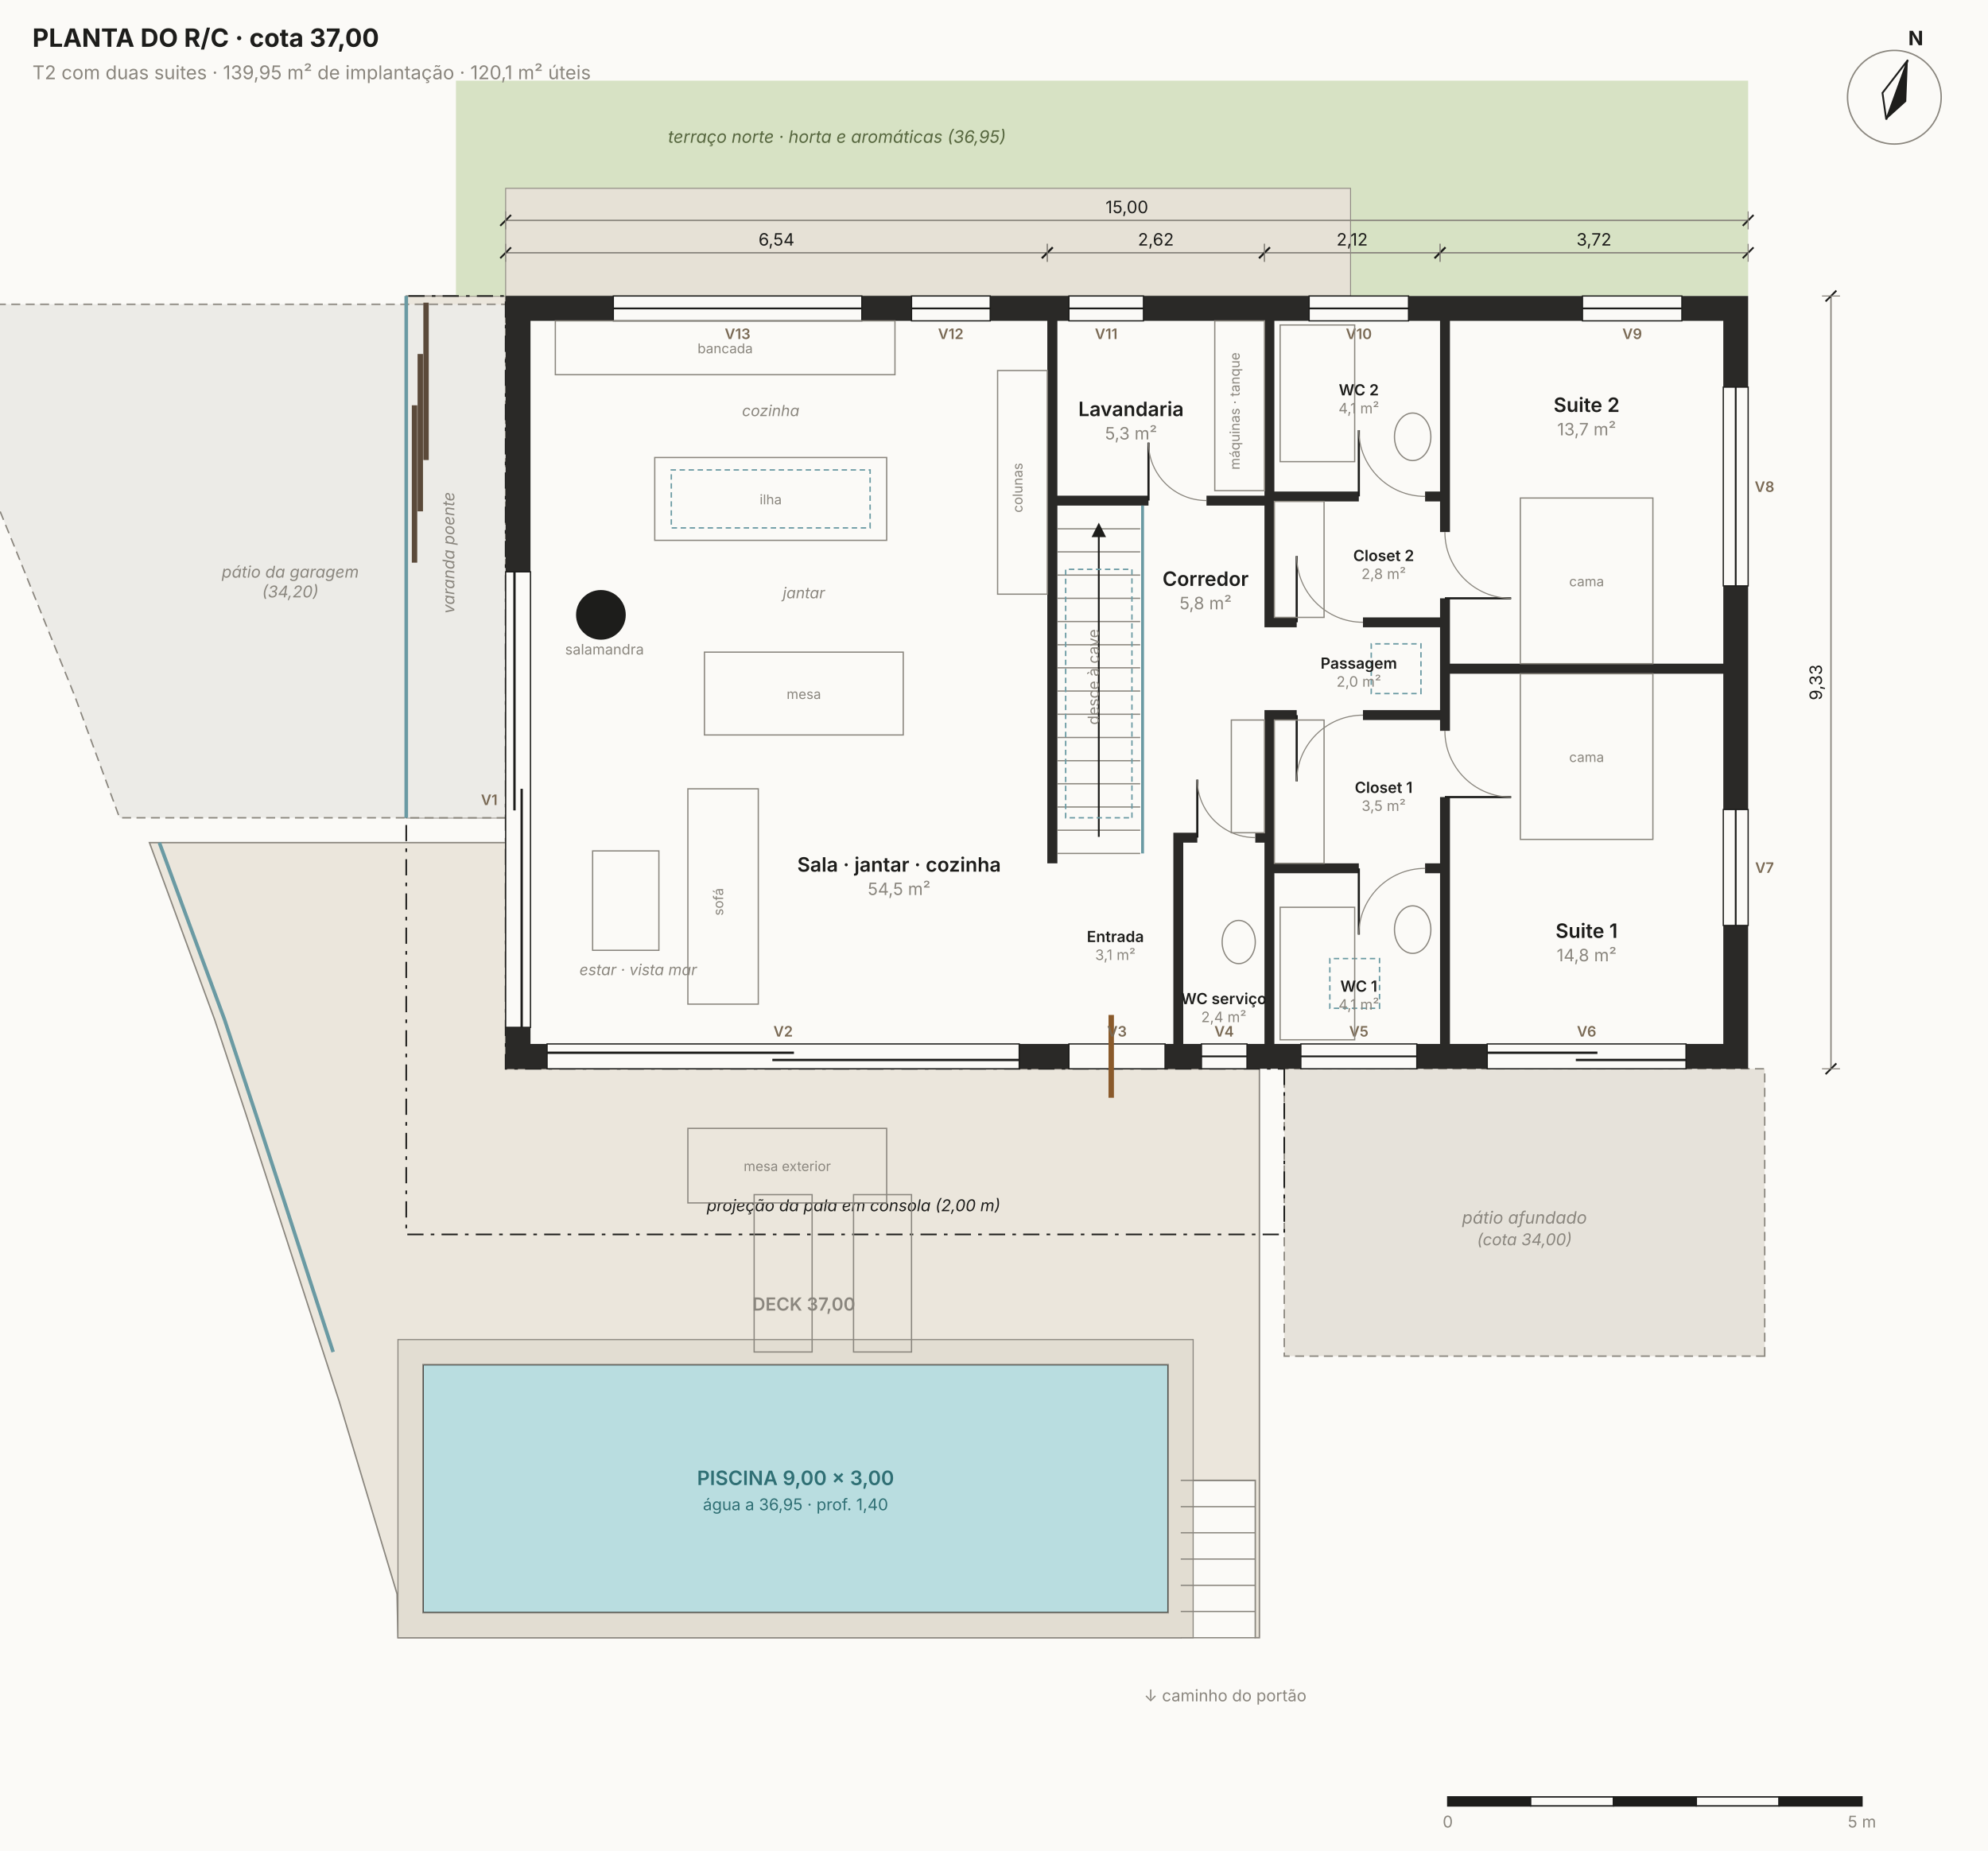
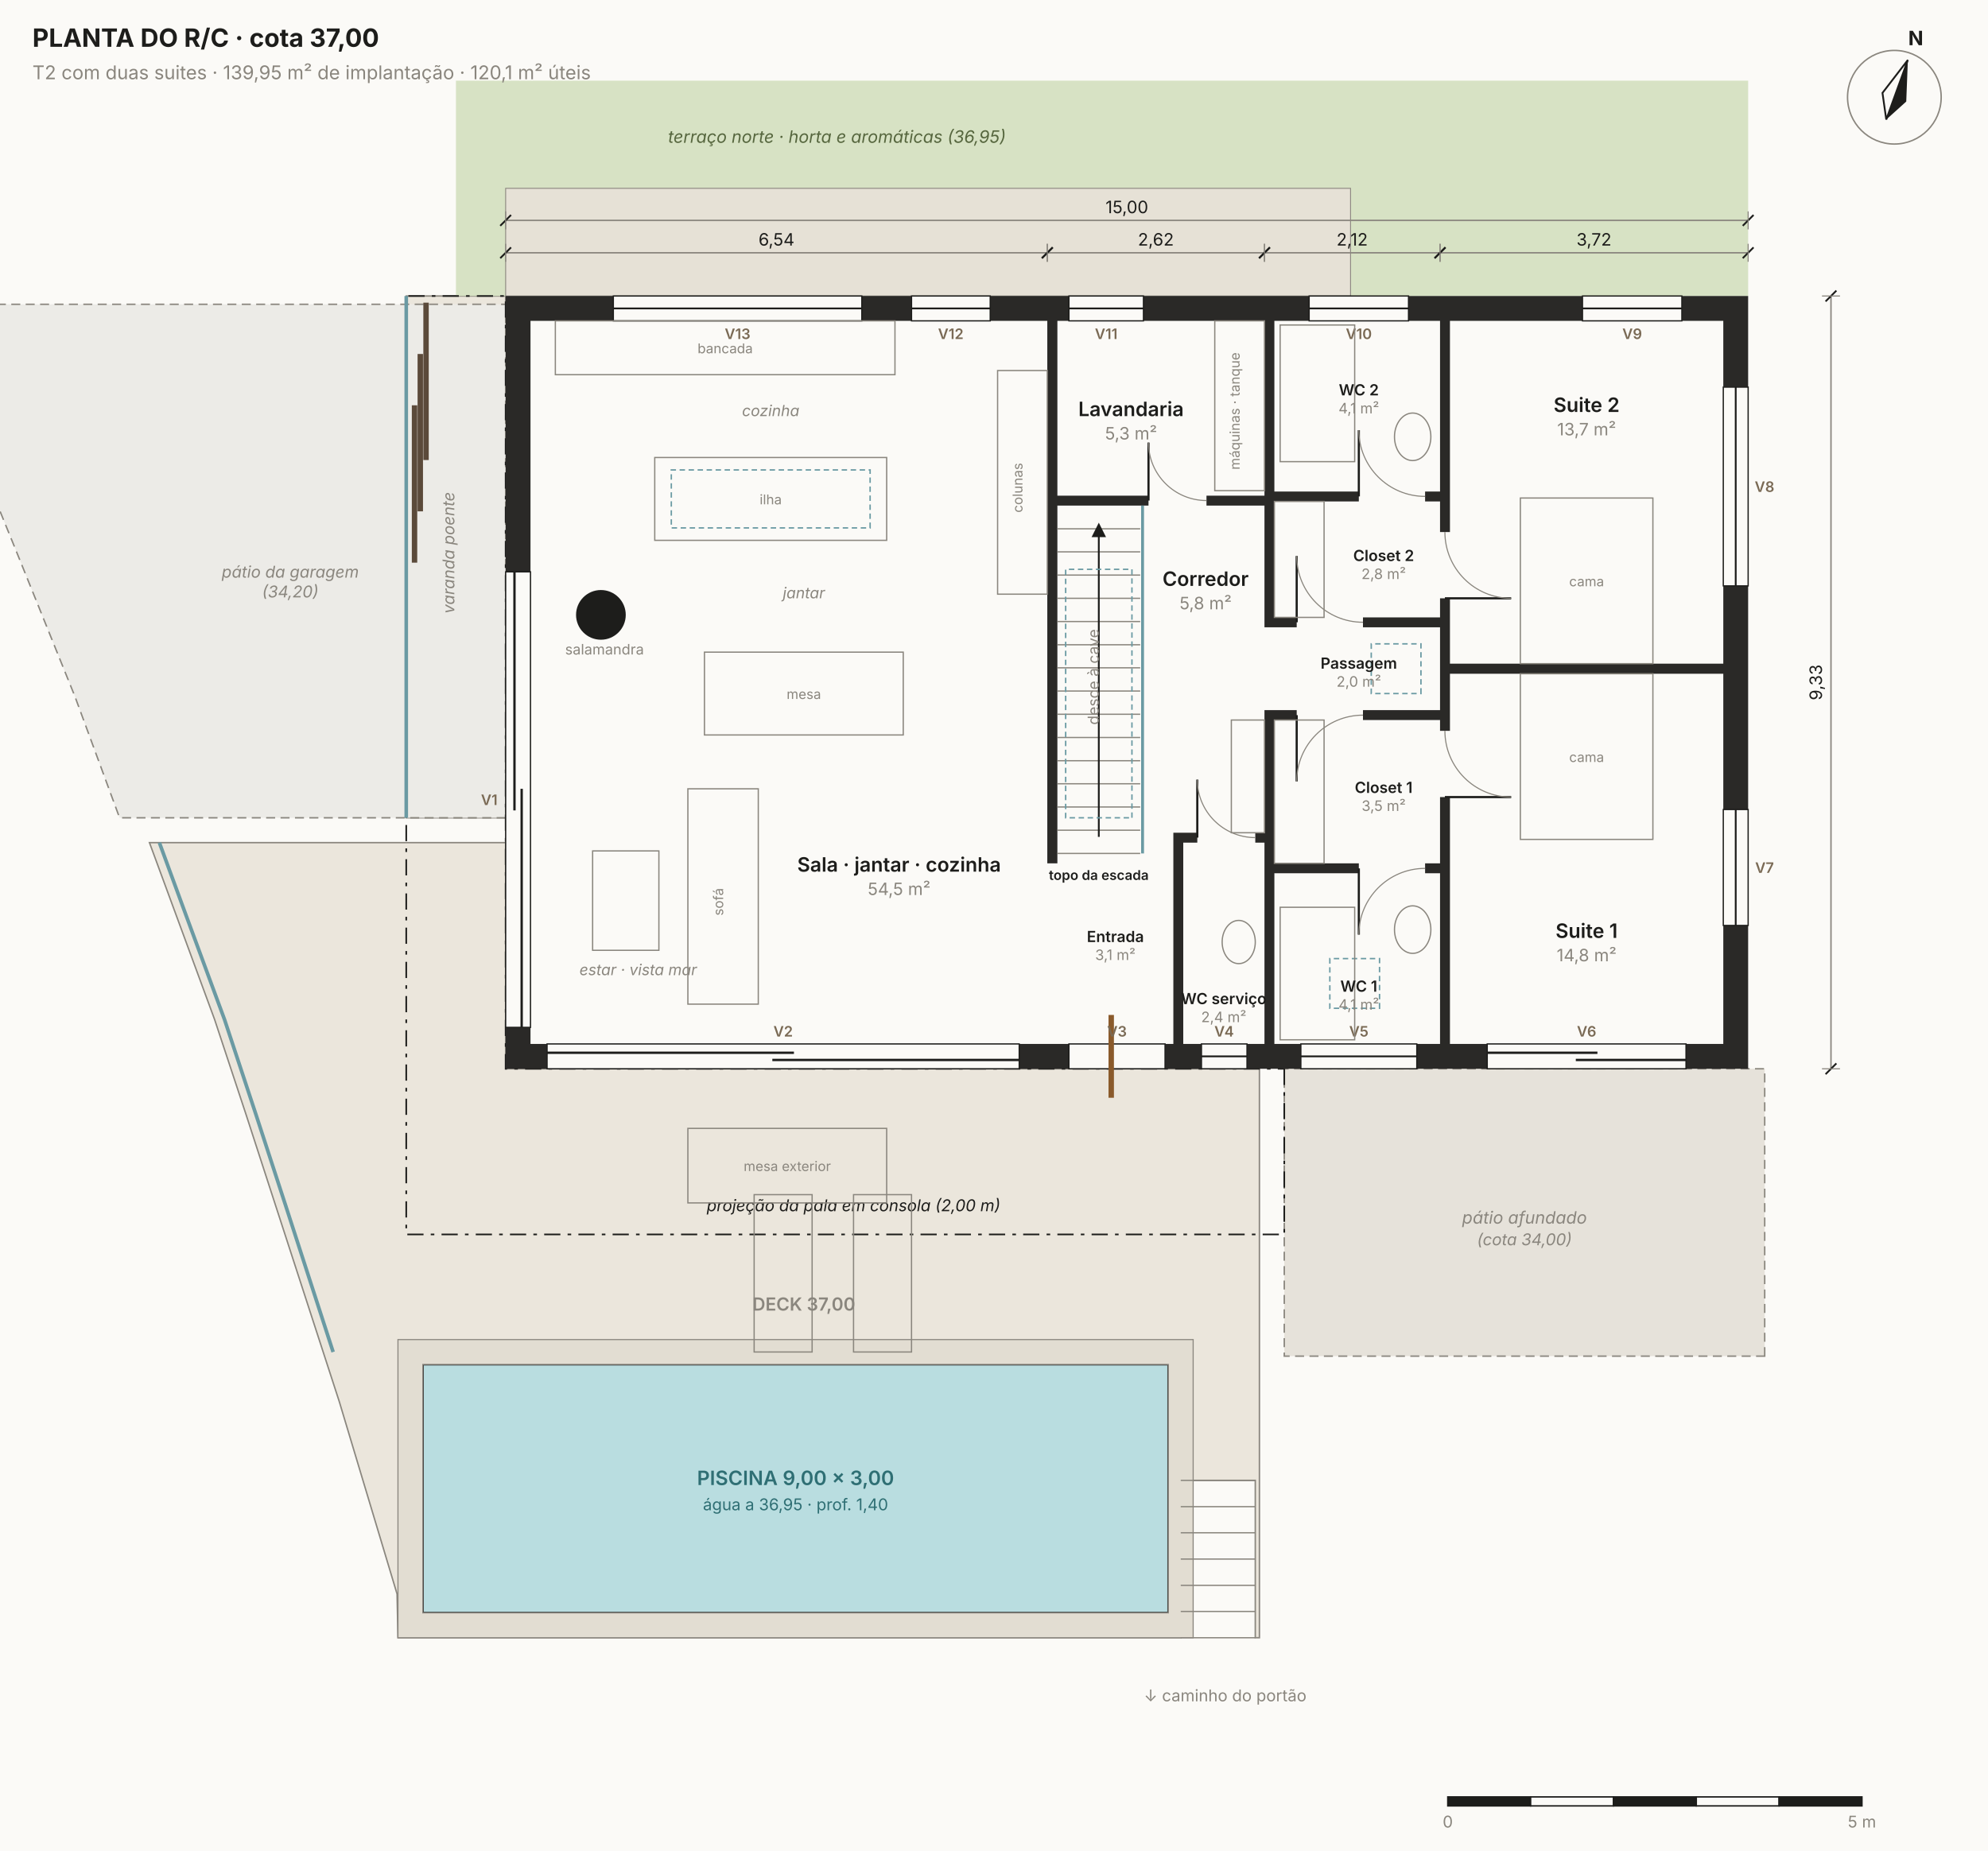
<svg xmlns="http://www.w3.org/2000/svg" viewBox="0 0 1104 1028" width="1104" height="1028" font-family="Inter, Helvetica, Arial, sans-serif">
  <rect x="0" y="0" width="1104" height="1028" fill="#fbfaf7" />
  <path d="M220.5,885.3 L188.4,778.4 L136.7,619.2 L119.2,566.3 L83.0,468.0 L280.8,468.0 L280.8,593.6 L699.4,593.6 L699.4,909.6 L697.1,909.6 L697.1,822.2 L655.7,822.2 L655.7,909.6 L221.0,909.6 L220.5,885.3 Z " fill="#ebe6dc" stroke="#8a867e" stroke-width="0.8" />
  <path d="M280.8,454.2 L280.8,164.4 L225.6,164.4 L225.6,454.2 L280.8,454.2 Z " fill="#ebe6dc" stroke="#8a867e" stroke-width="0.8" />
  <path d="M648.8,895.8 L648.8,757.8 L234.8,757.8 L234.8,895.8 L648.8,895.8 Z " fill="#b9dde0" stroke="#1d1d1b" stroke-width="1.1" />
  <path d="M221.0,909.6 L221.0,744.0 L662.6,744.0 L662.6,909.6 L221.0,909.6 Z M648.8,757.8 L234.8,757.8 L234.8,895.8 L648.8,895.8 L648.8,757.8 Z " fill="#e2ddd2" stroke="#8a867e" stroke-width="0.6" />
  <text x="441.8" y="824.8" font-size="11" fill="#2f6f74" text-anchor="middle" font-weight="600">PISCINA 9,00 × 3,00</text>
  <text x="441.8" y="838.8" font-size="9" fill="#2f6f74" text-anchor="middle" font-weight="400">água a 36,95 · prof. 1,40</text>
  <path d="M980.0,753.2 L980.0,593.6 L713.2,593.6 L713.2,753.2 L980.0,753.2 Z " fill="#e6e2da" stroke="#8a867e" stroke-width="0.8" stroke-dasharray="5 3" />
  <text x="846.6" y="679.6" font-size="9.5" fill="#8a867e" text-anchor="middle" font-weight="400" font-style="italic">pátio afundado</text>
  <text x="846.6" y="691.6" font-size="9" fill="#8a867e" text-anchor="middle" font-weight="400" font-style="italic">(cota 34,00)</text>
  <path d="M280.8,454.2 L66.4,454.2 L41.6,386.8 L8.7,305.3 L-24.4,223.8 L-48.0,169.0 L280.8,169.0 L280.8,454.2 Z " fill="#ecebe7" stroke="#8a867e" stroke-width="0.8" stroke-dasharray="5 3" />
  <text x="161.2" y="320.8" font-size="9" fill="#8a867e" text-anchor="middle" font-weight="400" font-style="italic">pátio da garagem</text>
  <text x="161.2" y="331.8" font-size="9" fill="#8a867e" text-anchor="middle" font-weight="400" font-style="italic">(34,20)</text>
  <path d="M253.2,164.4 L253.2,44.8 L970.8,44.8 L970.8,164.4 L253.2,164.4 Z " fill="#d7e2c4" stroke="none" />
  <path d="M750.0,164.4 L750.0,104.6 L280.8,104.6 L280.8,164.4 L750.0,164.4 Z " fill="#e6e1d6" stroke="#8a867e" stroke-width="0.5" />
  <text x="464.8" y="79.3" font-size="9.5" fill="#56663e" text-anchor="middle" font-weight="400" font-style="italic">terraço norte · horta e aromáticas (36,95)</text>
  <path d="M713.2,593.6 L713.2,685.6 L225.6,685.6 L225.6,593.6 L225.6,164.4 L280.8,164.4 L280.8,593.6 L713.2,593.6 Z " fill="none" stroke="#1d1d1b" stroke-width="0.9" stroke-dasharray="9 4 2 4" />
  <text x="474.0" y="672.7" font-size="9" fill="#1d1d1b" text-anchor="middle" font-weight="400" font-style="italic">projeção da pala em consola (2,00 m)</text>
  <line x1="655.7" y1="822.2" x2="697.1" y2="822.2" stroke="#8a867e" stroke-width="0.7" />
  <line x1="655.7" y1="836.8" x2="697.1" y2="836.8" stroke="#8a867e" stroke-width="0.7" />
  <line x1="655.7" y1="851.3" x2="697.1" y2="851.3" stroke="#8a867e" stroke-width="0.7" />
  <line x1="655.7" y1="865.9" x2="697.1" y2="865.9" stroke="#8a867e" stroke-width="0.7" />
  <line x1="655.7" y1="880.5" x2="697.1" y2="880.5" stroke="#8a867e" stroke-width="0.7" />
  <line x1="655.7" y1="895.0" x2="697.1" y2="895.0" stroke="#8a867e" stroke-width="0.7" />
  <line x1="655.7" y1="909.6" x2="697.1" y2="909.6" stroke="#8a867e" stroke-width="0.7" />
  <text x="680.4" y="944.9" font-size="9" fill="#8a867e" text-anchor="middle" font-weight="400">↓ caminho do portão</text>
  <polyline points="185.0,750.9 158.9,670.4 142.2,619.2 124.7,566.3 103.7,509.4 88.5,468.0" fill="none" stroke="#6a9aa3" stroke-width="2" />
  <line x1="225.6" y1="454.2" x2="225.6" y2="164.4" stroke="#6a9aa3" stroke-width="2" />
  <text x="252.3" y="307.0" font-size="9" fill="#8a867e" text-anchor="middle" font-weight="400" transform="rotate(-90 252.3 307.0)" font-style="italic">varanda poente</text>
  <text x="446.4" y="727.9" font-size="10" fill="#8a867e" text-anchor="middle" font-weight="600">DECK 37,00</text>
  <line x1="230.2" y1="312.5" x2="230.2" y2="225.1" stroke="#5b4a3a" stroke-width="3" />
  <line x1="233.4" y1="284.0" x2="233.4" y2="196.6" stroke="#5b4a3a" stroke-width="3" />
  <line x1="236.6" y1="255.5" x2="236.6" y2="168.1" stroke="#5b4a3a" stroke-width="3" />
  <path d="M280.8,579.8 L280.8,570.6 L294.6,570.6 L294.6,579.8 L303.8,579.8 L303.8,593.6 L280.8,593.6 L280.8,579.8 Z M280.8,178.2 L280.8,164.4 L340.6,164.4 L340.6,178.2 L294.6,178.2 L294.6,317.6 L280.8,317.6 L280.8,178.2 Z M506.2,164.4 L506.2,178.2 L478.6,178.2 L478.6,164.4 L506.2,164.4 Z M593.6,164.4 L593.6,178.2 L587.2,178.2 L587.2,275.3 L637.8,275.3 L637.8,280.8 L587.2,280.8 L587.2,479.5 L581.6,479.5 L581.6,178.2 L549.9,178.2 L549.9,164.4 L593.6,164.4 Z M727.0,164.4 L727.0,178.2 L707.7,178.2 L707.7,273.0 L754.6,273.0 L754.6,278.5 L707.7,278.5 L707.7,342.9 L720.1,342.9 L720.1,348.4 L707.7,348.4 L702.2,348.4 L702.2,280.8 L670.0,280.8 L670.0,275.3 L702.2,275.3 L702.2,178.2 L635.0,178.2 L635.0,164.4 L727.0,164.4 Z M878.8,164.4 L878.8,178.2 L805.2,178.2 L805.2,295.5 L799.7,295.5 L799.7,278.5 L791.4,278.5 L791.4,273.0 L799.7,273.0 L799.7,178.2 L782.2,178.2 L782.2,164.4 L878.8,164.4 Z M970.8,164.4 L970.8,178.2 L970.8,215.0 L957.0,215.0 L957.0,178.2 L934.0,178.2 L934.0,164.4 L970.8,164.4 Z M970.8,449.6 L957.0,449.6 L957.0,374.2 L805.2,374.2 L805.2,405.9 L799.7,405.9 L799.7,399.9 L756.9,399.9 L756.9,394.4 L799.7,394.4 L799.7,348.4 L756.9,348.4 L756.9,342.9 L799.7,342.9 L799.7,332.3 L805.2,332.3 L805.2,368.6 L957.0,368.6 L957.0,325.4 L970.8,325.4 L970.8,449.6 Z M970.8,579.8 L970.8,593.6 L936.3,593.6 L936.3,579.8 L957.0,579.8 L957.0,514.0 L970.8,514.0 L970.8,579.8 Z M786.8,593.6 L786.8,579.8 L799.7,579.8 L799.7,485.0 L791.4,485.0 L791.4,479.5 L799.7,479.5 L799.7,442.7 L805.2,442.7 L805.2,579.8 L825.9,579.8 L825.9,593.6 L786.8,593.6 Z M692.5,593.6 L692.5,579.8 L702.2,579.8 L702.2,468.0 L697.1,468.0 L697.1,462.5 L702.2,462.5 L702.2,394.4 L707.7,394.4 L720.1,394.4 L720.1,399.9 L707.7,399.9 L707.7,479.5 L754.6,479.5 L754.6,485.0 L707.7,485.0 L707.7,579.8 L722.4,579.8 L722.4,593.6 L692.5,593.6 Z M647.0,593.6 L647.0,579.8 L651.6,579.8 L651.6,468.0 L651.6,462.5 L657.1,462.5 L664.9,462.5 L664.9,468.0 L657.1,468.0 L657.1,579.8 L667.2,579.8 L667.2,593.6 L647.0,593.6 Z M566.0,593.6 L566.0,579.8 L593.6,579.8 L593.6,593.6 L566.0,593.6 Z " fill="#2a2927" stroke="none" />
  <rect x="280.8" y="317.6" width="13.8" height="253.0" fill="#fbfaf7" stroke="#1d1d1b" stroke-width="0.7" />
  <line x1="285.7" y1="317.6" x2="285.7" y2="450.1" stroke="#1d1d1b" stroke-width="1.3" />
  <line x1="289.7" y1="438.1" x2="289.7" y2="570.6" stroke="#1d1d1b" stroke-width="1.3" />
  <text x="271.7" y="447.1" font-size="8" fill="#7a6a55" text-anchor="middle" font-weight="600">V1</text>
  <rect x="303.8" y="579.8" width="262.2" height="13.8" fill="#fbfaf7" stroke="#1d1d1b" stroke-width="0.7" />
  <line x1="303.8" y1="584.7" x2="440.9" y2="584.7" stroke="#1d1d1b" stroke-width="1.3" />
  <line x1="428.9" y1="588.7" x2="566.0" y2="588.7" stroke="#1d1d1b" stroke-width="1.3" />
  <text x="434.9" y="575.7" font-size="8" fill="#7a6a55" text-anchor="middle" font-weight="600">V2</text>
  <rect x="593.6" y="579.8" width="53.4" height="13.8" fill="#fbfaf7" stroke="#1d1d1b" stroke-width="0.7" />
  <line x1="617.1" y1="563.7" x2="617.1" y2="609.7" stroke="#8a5a2b" stroke-width="3" />
  <text x="620.3" y="575.7" font-size="8" fill="#7a6a55" text-anchor="middle" font-weight="600">V3</text>
  <rect x="667.2" y="579.8" width="25.3" height="13.8" fill="#fbfaf7" stroke="#1d1d1b" stroke-width="0.7" />
  <line x1="667.2" y1="586.7" x2="692.5" y2="586.7" stroke="#1d1d1b" stroke-width="1" />
  <text x="679.8" y="575.7" font-size="8" fill="#7a6a55" text-anchor="middle" font-weight="600">V4</text>
  <rect x="722.4" y="579.8" width="64.4" height="13.8" fill="#fbfaf7" stroke="#1d1d1b" stroke-width="0.7" />
  <line x1="722.4" y1="586.7" x2="786.8" y2="586.7" stroke="#1d1d1b" stroke-width="1" />
  <text x="754.6" y="575.7" font-size="8" fill="#7a6a55" text-anchor="middle" font-weight="600">V5</text>
  <rect x="825.9" y="579.8" width="110.4" height="13.8" fill="#fbfaf7" stroke="#1d1d1b" stroke-width="0.7" />
  <line x1="825.9" y1="584.7" x2="887.1" y2="584.7" stroke="#1d1d1b" stroke-width="1.3" />
  <line x1="875.1" y1="588.7" x2="936.3" y2="588.7" stroke="#1d1d1b" stroke-width="1.3" />
  <text x="881.1" y="575.7" font-size="8" fill="#7a6a55" text-anchor="middle" font-weight="600">V6</text>
  <rect x="957.0" y="449.6" width="13.8" height="64.4" fill="#fbfaf7" stroke="#1d1d1b" stroke-width="0.7" />
  <line x1="963.9" y1="449.6" x2="963.9" y2="514.0" stroke="#1d1d1b" stroke-width="1" />
  <text x="979.9" y="484.8" font-size="8" fill="#7a6a55" text-anchor="middle" font-weight="600">V7</text>
  <rect x="957.0" y="215.0" width="13.8" height="110.4" fill="#fbfaf7" stroke="#1d1d1b" stroke-width="0.7" />
  <line x1="963.9" y1="215.0" x2="963.9" y2="325.4" stroke="#1d1d1b" stroke-width="1" />
  <text x="979.9" y="273.2" font-size="8" fill="#7a6a55" text-anchor="middle" font-weight="600">V8</text>
  <rect x="878.8" y="164.4" width="55.2" height="13.8" fill="#fbfaf7" stroke="#1d1d1b" stroke-width="0.7" />
  <line x1="878.8" y1="171.3" x2="934.0" y2="171.3" stroke="#1d1d1b" stroke-width="1" />
  <text x="906.4" y="188.3" font-size="8" fill="#7a6a55" text-anchor="middle" font-weight="600">V9</text>
  <rect x="727.0" y="164.4" width="55.2" height="13.8" fill="#fbfaf7" stroke="#1d1d1b" stroke-width="0.7" />
  <line x1="727.0" y1="171.3" x2="782.2" y2="171.3" stroke="#1d1d1b" stroke-width="1" />
  <text x="754.6" y="188.3" font-size="8" fill="#7a6a55" text-anchor="middle" font-weight="600">V10</text>
  <rect x="593.6" y="164.4" width="41.4" height="13.8" fill="#fbfaf7" stroke="#1d1d1b" stroke-width="0.7" />
  <line x1="593.6" y1="171.3" x2="635.0" y2="171.3" stroke="#1d1d1b" stroke-width="1" />
  <text x="614.3" y="188.3" font-size="8" fill="#7a6a55" text-anchor="middle" font-weight="600">V11</text>
  <rect x="506.2" y="164.4" width="43.7" height="13.8" fill="#fbfaf7" stroke="#1d1d1b" stroke-width="0.7" />
  <line x1="506.2" y1="171.3" x2="549.9" y2="171.3" stroke="#1d1d1b" stroke-width="1" />
  <text x="528.0" y="188.3" font-size="8" fill="#7a6a55" text-anchor="middle" font-weight="600">V12</text>
  <rect x="340.6" y="164.4" width="138.0" height="13.8" fill="#fbfaf7" stroke="#1d1d1b" stroke-width="0.7" />
  <line x1="340.6" y1="171.3" x2="478.6" y2="171.3" stroke="#1d1d1b" stroke-width="1" />
  <text x="409.6" y="188.3" font-size="8" fill="#7a6a55" text-anchor="middle" font-weight="600">V13</text>
  <line x1="664.9" y1="465.2" x2="664.9" y2="433.0" stroke="#1d1d1b" stroke-width="1.2" />
  <path d="M664.9,433.0 A32.2,32.2 0 0 0 697.1,465.2" fill="none" stroke="#8a867e" stroke-width="0.6" />
  <line x1="637.8" y1="278.0" x2="637.8" y2="245.8" stroke="#1d1d1b" stroke-width="1.2" />
  <path d="M637.8,245.8 A32.2,32.2 0 0 0 670.0,278.0" fill="none" stroke="#8a867e" stroke-width="0.6" />
  <line x1="720.1" y1="397.2" x2="720.1" y2="434.0" stroke="#1d1d1b" stroke-width="1.2" />
  <path d="M720.1,434.0 A36.8,36.8 0 0 1 756.9,397.2" fill="none" stroke="#8a867e" stroke-width="0.6" />
  <line x1="720.1" y1="345.6" x2="720.1" y2="308.8" stroke="#1d1d1b" stroke-width="1.2" />
  <path d="M720.1,308.8 A36.8,36.8 0 0 0 756.9,345.6" fill="none" stroke="#8a867e" stroke-width="0.6" />
  <line x1="754.6" y1="482.3" x2="754.6" y2="519.1" stroke="#1d1d1b" stroke-width="1.2" />
  <path d="M754.6,519.1 A36.8,36.8 0 0 1 791.4,482.3" fill="none" stroke="#8a867e" stroke-width="0.6" />
  <line x1="754.6" y1="275.7" x2="754.6" y2="238.9" stroke="#1d1d1b" stroke-width="1.2" />
  <path d="M754.6,238.9 A36.8,36.8 0 0 0 791.4,275.7" fill="none" stroke="#8a867e" stroke-width="0.6" />
  <line x1="802.4" y1="442.7" x2="839.2" y2="442.7" stroke="#1d1d1b" stroke-width="1.2" />
  <path d="M839.2,442.7 A36.8,36.8 0 0 1 802.4,405.9" fill="none" stroke="#8a867e" stroke-width="0.6" />
  <line x1="802.4" y1="332.3" x2="839.2" y2="332.3" stroke="#1d1d1b" stroke-width="1.2" />
  <path d="M839.2,332.3 A36.8,36.8 0 0 1 802.4,295.5" fill="none" stroke="#8a867e" stroke-width="0.6" />
  <line x1="587.2" y1="474.0" x2="633.2" y2="474.0" stroke="#8a867e" stroke-width="0.7" />
  <line x1="587.2" y1="461.1" x2="633.2" y2="461.1" stroke="#8a867e" stroke-width="0.7" />
  <line x1="587.2" y1="448.2" x2="633.2" y2="448.2" stroke="#8a867e" stroke-width="0.7" />
  <line x1="587.2" y1="435.3" x2="633.2" y2="435.3" stroke="#8a867e" stroke-width="0.7" />
  <line x1="587.2" y1="422.5" x2="633.2" y2="422.5" stroke="#8a867e" stroke-width="0.7" />
  <line x1="587.2" y1="409.6" x2="633.2" y2="409.6" stroke="#8a867e" stroke-width="0.7" />
  <line x1="587.2" y1="396.7" x2="633.2" y2="396.7" stroke="#8a867e" stroke-width="0.7" />
  <line x1="587.2" y1="383.8" x2="633.2" y2="383.8" stroke="#8a867e" stroke-width="0.7" />
  <line x1="587.2" y1="370.9" x2="633.2" y2="370.9" stroke="#8a867e" stroke-width="0.7" />
  <line x1="587.2" y1="358.1" x2="633.2" y2="358.1" stroke="#8a867e" stroke-width="0.7" />
  <line x1="587.2" y1="345.2" x2="633.2" y2="345.2" stroke="#8a867e" stroke-width="0.7" />
  <line x1="587.2" y1="332.3" x2="633.2" y2="332.3" stroke="#8a867e" stroke-width="0.7" />
  <line x1="587.2" y1="319.4" x2="633.2" y2="319.4" stroke="#8a867e" stroke-width="0.7" />
  <line x1="587.2" y1="306.5" x2="633.2" y2="306.5" stroke="#8a867e" stroke-width="0.7" />
  <line x1="587.2" y1="293.7" x2="633.2" y2="293.7" stroke="#8a867e" stroke-width="0.7" />
  <line x1="610.2" y1="464.8" x2="610.2" y2="292.3" stroke="#1d1d1b" stroke-width="1" marker-end="url(#arr)" />
  <defs>
    <marker id="arr" markerWidth="8" markerHeight="8" refX="6" refY="4" orient="auto">
      <path d="M0,0 L8,4 L0,8 Z" fill="#1d1d1b" />
    </marker>
  </defs>
  <text x="610.2" y="376.0" font-size="8.5" fill="#8a867e" text-anchor="middle" font-weight="400" transform="rotate(-90 610.2 376.0)">desce à cave</text>
+   <text x="610.2" y="488.7" font-size="7.5" fill="#1d1d1b" text-anchor="middle" font-weight="600">topo da escada</text>
  <line x1="634.5" y1="474.0" x2="634.5" y2="280.8" stroke="#6a9aa3" stroke-width="1.6" />
  <ellipse cx="784.5" cy="516.3" rx="10.1" ry="13.2" fill="none" stroke="#8a867e" stroke-width="0.7" />
  <ellipse cx="687.9" cy="523.2" rx="9.2" ry="12.0" fill="none" stroke="#8a867e" stroke-width="0.7" />
  <ellipse cx="784.5" cy="242.6" rx="10.1" ry="13.2" fill="none" stroke="#8a867e" stroke-width="0.7" />
  <circle cx="333.7" cy="341.5" r="13.8" fill="#1d1d1b" />
  <text x="335.7" y="363.5" font-size="8" fill="#8a867e" text-anchor="middle" font-weight="400">salamandra</text>
  <path d="M483.2,293.2 L483.2,261.0 L372.8,261.0 L372.8,293.2 L483.2,293.2 Z " fill="none" stroke="#6a9aa3" stroke-width="0.8" stroke-dasharray="3 2" />
  <path d="M628.6,454.2 L628.6,316.2 L591.8,316.2 L591.8,454.2 L628.6,454.2 Z " fill="none" stroke="#6a9aa3" stroke-width="0.8" stroke-dasharray="3 2" />
  <path d="M766.1,560.0 L766.1,532.4 L738.5,532.4 L738.5,560.0 L766.1,560.0 Z " fill="none" stroke="#6a9aa3" stroke-width="0.8" stroke-dasharray="3 2" />
  <path d="M789.1,385.2 L789.1,357.6 L761.5,357.6 L761.5,385.2 L789.1,385.2 Z " fill="none" stroke="#6a9aa3" stroke-width="0.8" stroke-dasharray="3 2" />
  <path d="M497.0,208.1 L497.0,178.2 L308.4,178.2 L308.4,208.1 L497.0,208.1 Z " fill="none" stroke="#8a867e" stroke-width="0.7" />
  <text x="402.7" y="196.2" font-size="7.5" fill="#8a867e" text-anchor="middle" font-weight="400">bancada</text>
  <path d="M581.6,330.0 L581.6,205.8 L554.0,205.8 L554.0,330.0 L581.6,330.0 Z " fill="none" stroke="#8a867e" stroke-width="0.7" />
  <text x="567.8" y="270.9" font-size="7.5" fill="#8a867e" text-anchor="middle" font-weight="400" transform="rotate(-90 567.8 270.9)">colunas</text>
  <path d="M492.4,300.1 L492.4,254.1 L363.6,254.1 L363.6,300.1 L492.4,300.1 Z " fill="none" stroke="#8a867e" stroke-width="0.7" />
  <text x="428.0" y="280.1" font-size="7.5" fill="#8a867e" text-anchor="middle" font-weight="400">ilha</text>
  <path d="M501.6,408.2 L501.6,362.2 L391.2,362.2 L391.2,408.2 L501.6,408.2 Z " fill="none" stroke="#8a867e" stroke-width="0.7" />
  <text x="446.4" y="388.2" font-size="7.5" fill="#8a867e" text-anchor="middle" font-weight="400">mesa</text>
  <path d="M421.1,557.7 L421.1,438.1 L382.0,438.1 L382.0,557.7 L421.1,557.7 Z " fill="none" stroke="#8a867e" stroke-width="0.7" />
  <text x="401.6" y="500.9" font-size="7.5" fill="#8a867e" text-anchor="middle" font-weight="400" transform="rotate(-90 401.6 500.9)">sofá</text>
  <path d="M365.9,527.8 L365.9,472.6 L329.1,472.6 L329.1,527.8 L365.9,527.8 Z " fill="none" stroke="#8a867e" stroke-width="0.7" />
  <path d="M917.9,466.2 L917.9,374.2 L844.3,374.2 L844.3,466.2 L917.9,466.2 Z " fill="none" stroke="#8a867e" stroke-width="0.7" />
  <text x="881.1" y="423.2" font-size="7.5" fill="#8a867e" text-anchor="middle" font-weight="400">cama</text>
  <path d="M917.9,368.6 L917.9,276.6 L844.3,276.6 L844.3,368.6 L917.9,368.6 Z " fill="none" stroke="#8a867e" stroke-width="0.7" />
  <text x="881.1" y="325.6" font-size="7.5" fill="#8a867e" text-anchor="middle" font-weight="400">cama</text>
  <path d="M735.3,479.5 L735.3,399.9 L707.7,399.9 L707.7,479.5 L735.3,479.5 Z " fill="none" stroke="#8a867e" stroke-width="0.7" />
  <path d="M735.3,342.9 L735.3,278.5 L707.7,278.5 L707.7,342.9 L735.3,342.9 Z " fill="none" stroke="#8a867e" stroke-width="0.7" />
  <path d="M702.2,462.5 L702.2,399.9 L683.8,399.9 L683.8,462.5 L702.2,462.5 Z " fill="none" stroke="#8a867e" stroke-width="0.7" />
  <path d="M702.2,272.5 L702.2,178.2 L674.6,178.2 L674.6,272.5 L702.2,272.5 Z " fill="none" stroke="#8a867e" stroke-width="0.7" />
  <text x="688.4" y="228.3" font-size="7.5" fill="#8a867e" text-anchor="middle" font-weight="400" transform="rotate(-90 688.4 228.3)">máquinas · tanque</text>
  <path d="M492.4,668.1 L492.4,626.7 L382.0,626.7 L382.0,668.1 L492.4,668.1 Z " fill="none" stroke="#8a867e" stroke-width="0.7" />
  <text x="437.2" y="650.4" font-size="7.5" fill="#8a867e" text-anchor="middle" font-weight="400">mesa exterior</text>
  <path d="M451.0,750.9 L451.0,663.5 L418.8,663.5 L418.8,750.9 L451.0,750.9 Z " fill="none" stroke="#8a867e" stroke-width="0.7" />
  <path d="M506.2,750.9 L506.2,663.5 L474.0,663.5 L474.0,750.9 L506.2,750.9 Z " fill="none" stroke="#8a867e" stroke-width="0.7" />
  <path d="M752.3,577.5 L752.3,503.9 L710.9,503.9 L710.9,577.5 L752.3,577.5 Z " fill="none" stroke="#8a867e" stroke-width="0.7" />
  <path d="M752.3,256.4 L752.3,180.5 L710.9,180.5 L710.9,256.4 L752.3,256.4 Z " fill="none" stroke="#8a867e" stroke-width="0.7" />
  <text x="499.3" y="484.1" font-size="11" fill="#1d1d1b" text-anchor="middle" font-weight="600">Sala · jantar · cozinha</text>
  <text x="499.3" y="497.1" font-size="9.5" fill="#8a867e" text-anchor="middle" font-weight="400">54,5 m²</text>
  <text x="619.4" y="523.2" font-size="8.5" fill="#1d1d1b" text-anchor="middle" font-weight="600">Entrada</text>
  <text x="619.4" y="533.2" font-size="8" fill="#8a867e" text-anchor="middle" font-weight="400">3,1 m²</text>
  <text x="679.6" y="557.7" font-size="8.5" fill="#1d1d1b" text-anchor="middle" font-weight="600">WC serviço</text>
  <text x="679.6" y="567.7" font-size="8" fill="#8a867e" text-anchor="middle" font-weight="400">2,4 m²</text>
  <text x="669.5" y="325.4" font-size="11" fill="#1d1d1b" text-anchor="middle" font-weight="600">Corredor</text>
  <text x="669.5" y="338.4" font-size="9.5" fill="#8a867e" text-anchor="middle" font-weight="400">5,8 m²</text>
  <text x="628.1" y="231.1" font-size="11" fill="#1d1d1b" text-anchor="middle" font-weight="600">Lavandaria</text>
  <text x="628.1" y="244.1" font-size="9.5" fill="#8a867e" text-anchor="middle" font-weight="400">5,3 m²</text>
  <text x="754.6" y="550.8" font-size="8.5" fill="#1d1d1b" text-anchor="middle" font-weight="600">WC 1</text>
  <text x="754.6" y="560.8" font-size="8" fill="#8a867e" text-anchor="middle" font-weight="400">4,1 m²</text>
  <text x="768.4" y="440.4" font-size="8.5" fill="#1d1d1b" text-anchor="middle" font-weight="600">Closet 1</text>
  <text x="768.4" y="450.4" font-size="8" fill="#8a867e" text-anchor="middle" font-weight="400">3,5 m²</text>
  <text x="754.6" y="371.4" font-size="8.5" fill="#1d1d1b" text-anchor="middle" font-weight="600">Passagem</text>
  <text x="754.6" y="381.4" font-size="8" fill="#8a867e" text-anchor="middle" font-weight="400">2,0 m²</text>
  <text x="768.4" y="311.6" font-size="8.5" fill="#1d1d1b" text-anchor="middle" font-weight="600">Closet 2</text>
  <text x="768.4" y="321.6" font-size="8" fill="#8a867e" text-anchor="middle" font-weight="400">2,8 m²</text>
  <text x="754.6" y="219.6" font-size="8.5" fill="#1d1d1b" text-anchor="middle" font-weight="600">WC 2</text>
  <text x="754.6" y="229.6" font-size="8" fill="#8a867e" text-anchor="middle" font-weight="400">4,1 m²</text>
  <text x="881.1" y="520.9" font-size="11" fill="#1d1d1b" text-anchor="middle" font-weight="600">Suite 1</text>
  <text x="881.1" y="533.9" font-size="9.5" fill="#8a867e" text-anchor="middle" font-weight="400">14,8 m²</text>
  <text x="881.1" y="228.8" font-size="11" fill="#1d1d1b" text-anchor="middle" font-weight="600">Suite 2</text>
  <text x="881.1" y="241.8" font-size="9.5" fill="#8a867e" text-anchor="middle" font-weight="400">13,7 m²</text>
  <text x="354.4" y="541.6" font-size="8.5" fill="#8a867e" text-anchor="middle" font-weight="400" font-style="italic">estar · vista mar</text>
  <text x="446.4" y="332.3" font-size="8.5" fill="#8a867e" text-anchor="middle" font-weight="400" font-style="italic">jantar</text>
  <text x="428.0" y="231.1" font-size="8.5" fill="#8a867e" text-anchor="middle" font-weight="400" font-style="italic">cozinha</text>
  <line x1="280.8" y1="122.4" x2="970.8" y2="122.4" stroke="#8a867e" stroke-width="0.8" />
  <line x1="277.8" y1="125.4" x2="283.8" y2="119.4" stroke="#1d1d1b" stroke-width="1" />
  <line x1="280.8" y1="117.4" x2="280.8" y2="127.4" stroke="#8a867e" stroke-width="0.6" />
  <line x1="967.8" y1="125.4" x2="973.8" y2="119.4" stroke="#1d1d1b" stroke-width="1" />
  <line x1="970.8" y1="117.4" x2="970.8" y2="127.4" stroke="#8a867e" stroke-width="0.6" />
  <text x="625.8" y="118.4" font-size="9.5" fill="#1d1d1b" text-anchor="middle" font-weight="400">15,00</text>
  <line x1="280.8" y1="140.4" x2="581.6" y2="140.4" stroke="#8a867e" stroke-width="0.8" />
  <line x1="277.8" y1="143.4" x2="283.8" y2="137.4" stroke="#1d1d1b" stroke-width="1" />
  <line x1="280.8" y1="135.4" x2="280.8" y2="145.4" stroke="#8a867e" stroke-width="0.6" />
  <line x1="578.6" y1="143.4" x2="584.6" y2="137.4" stroke="#1d1d1b" stroke-width="1" />
  <line x1="581.6" y1="135.4" x2="581.6" y2="145.4" stroke="#8a867e" stroke-width="0.6" />
  <text x="431.2" y="136.4" font-size="9.5" fill="#1d1d1b" text-anchor="middle" font-weight="400">6,54</text>
  <line x1="581.6" y1="140.4" x2="702.2" y2="140.4" stroke="#8a867e" stroke-width="0.8" />
  <line x1="578.6" y1="143.4" x2="584.6" y2="137.4" stroke="#1d1d1b" stroke-width="1" />
  <line x1="581.6" y1="135.4" x2="581.6" y2="145.4" stroke="#8a867e" stroke-width="0.6" />
  <line x1="699.2" y1="143.4" x2="705.2" y2="137.4" stroke="#1d1d1b" stroke-width="1" />
  <line x1="702.2" y1="135.4" x2="702.2" y2="145.4" stroke="#8a867e" stroke-width="0.6" />
  <text x="641.9" y="136.4" font-size="9.5" fill="#1d1d1b" text-anchor="middle" font-weight="400">2,62</text>
  <line x1="702.2" y1="140.4" x2="799.7" y2="140.4" stroke="#8a867e" stroke-width="0.8" />
  <line x1="699.2" y1="143.4" x2="705.2" y2="137.4" stroke="#1d1d1b" stroke-width="1" />
  <line x1="702.2" y1="135.4" x2="702.2" y2="145.4" stroke="#8a867e" stroke-width="0.6" />
  <line x1="796.7" y1="143.4" x2="802.7" y2="137.4" stroke="#1d1d1b" stroke-width="1" />
  <line x1="799.7" y1="135.4" x2="799.7" y2="145.4" stroke="#8a867e" stroke-width="0.6" />
  <text x="750.9" y="136.4" font-size="9.5" fill="#1d1d1b" text-anchor="middle" font-weight="400">2,12</text>
  <line x1="799.7" y1="140.4" x2="970.8" y2="140.4" stroke="#8a867e" stroke-width="0.8" />
  <line x1="796.7" y1="143.4" x2="802.7" y2="137.4" stroke="#1d1d1b" stroke-width="1" />
  <line x1="799.7" y1="135.4" x2="799.7" y2="145.4" stroke="#8a867e" stroke-width="0.6" />
  <line x1="967.8" y1="143.4" x2="973.8" y2="137.4" stroke="#1d1d1b" stroke-width="1" />
  <line x1="970.8" y1="135.4" x2="970.8" y2="145.4" stroke="#8a867e" stroke-width="0.6" />
  <text x="885.2" y="136.4" font-size="9.5" fill="#1d1d1b" text-anchor="middle" font-weight="400">3,72</text>
  <line x1="1016.8" y1="593.6" x2="1016.8" y2="164.4" stroke="#8a867e" stroke-width="0.8" />
  <line x1="1013.8" y1="596.6" x2="1019.8" y2="590.6" stroke="#1d1d1b" stroke-width="1" />
  <line x1="1011.8" y1="593.6" x2="1021.8" y2="593.6" stroke="#8a867e" stroke-width="0.6" />
  <line x1="1013.8" y1="167.4" x2="1019.8" y2="161.4" stroke="#1d1d1b" stroke-width="1" />
  <line x1="1011.8" y1="164.4" x2="1021.8" y2="164.4" stroke="#8a867e" stroke-width="0.6" />
  <text x="1011.8" y="379.0" font-size="9.5" fill="#1d1d1b" text-anchor="middle" font-weight="400" transform="rotate(-90 1011.8 379.0)">9,33</text>
  <text x="18.0" y="26.0" font-size="14" fill="#1d1d1b" text-anchor="start" font-weight="700">PLANTA DO R/C · cota 37,00</text>
  <text x="18.0" y="44.0" font-size="10.5" fill="#8a867e" text-anchor="start" font-weight="400">T2 com duas suites · 139,95 m² de implantação · 120,1 m² úteis</text>
  <circle cx="1052.0" cy="54.0" r="26" fill="none" stroke="#8a867e" stroke-width="0.8" />
  <path d="M1059.5,33.3 L1058.6,56.4 L1047.5,66.4 Z" fill="#1d1d1b" />
  <path d="M1059.5,33.3 L1045.4,51.6 L1047.5,66.4 Z" fill="none" stroke="#1d1d1b" stroke-width="1" />
  <text x="1063.9" y="25.1" font-size="11" fill="#1d1d1b" text-anchor="middle" font-weight="700">N</text>
  <rect x="804.0" y="998.0" width="46.0" height="5" fill="#1d1d1b" stroke="#1d1d1b" stroke-width="0.8" />
  <rect x="850.0" y="998.0" width="46.0" height="5" fill="#fbfaf7" stroke="#1d1d1b" stroke-width="0.8" />
  <rect x="896.0" y="998.0" width="46.0" height="5" fill="#1d1d1b" stroke="#1d1d1b" stroke-width="0.8" />
  <rect x="942.0" y="998.0" width="46.0" height="5" fill="#fbfaf7" stroke="#1d1d1b" stroke-width="0.8" />
  <rect x="988.0" y="998.0" width="46.0" height="5" fill="#1d1d1b" stroke="#1d1d1b" stroke-width="0.8" />
  <text x="804.0" y="1015.0" font-size="9" fill="#8a867e" text-anchor="middle" font-weight="400">0</text>
  <text x="1034.0" y="1015.0" font-size="9" fill="#8a867e" text-anchor="middle" font-weight="400">5 m</text>
</svg>
